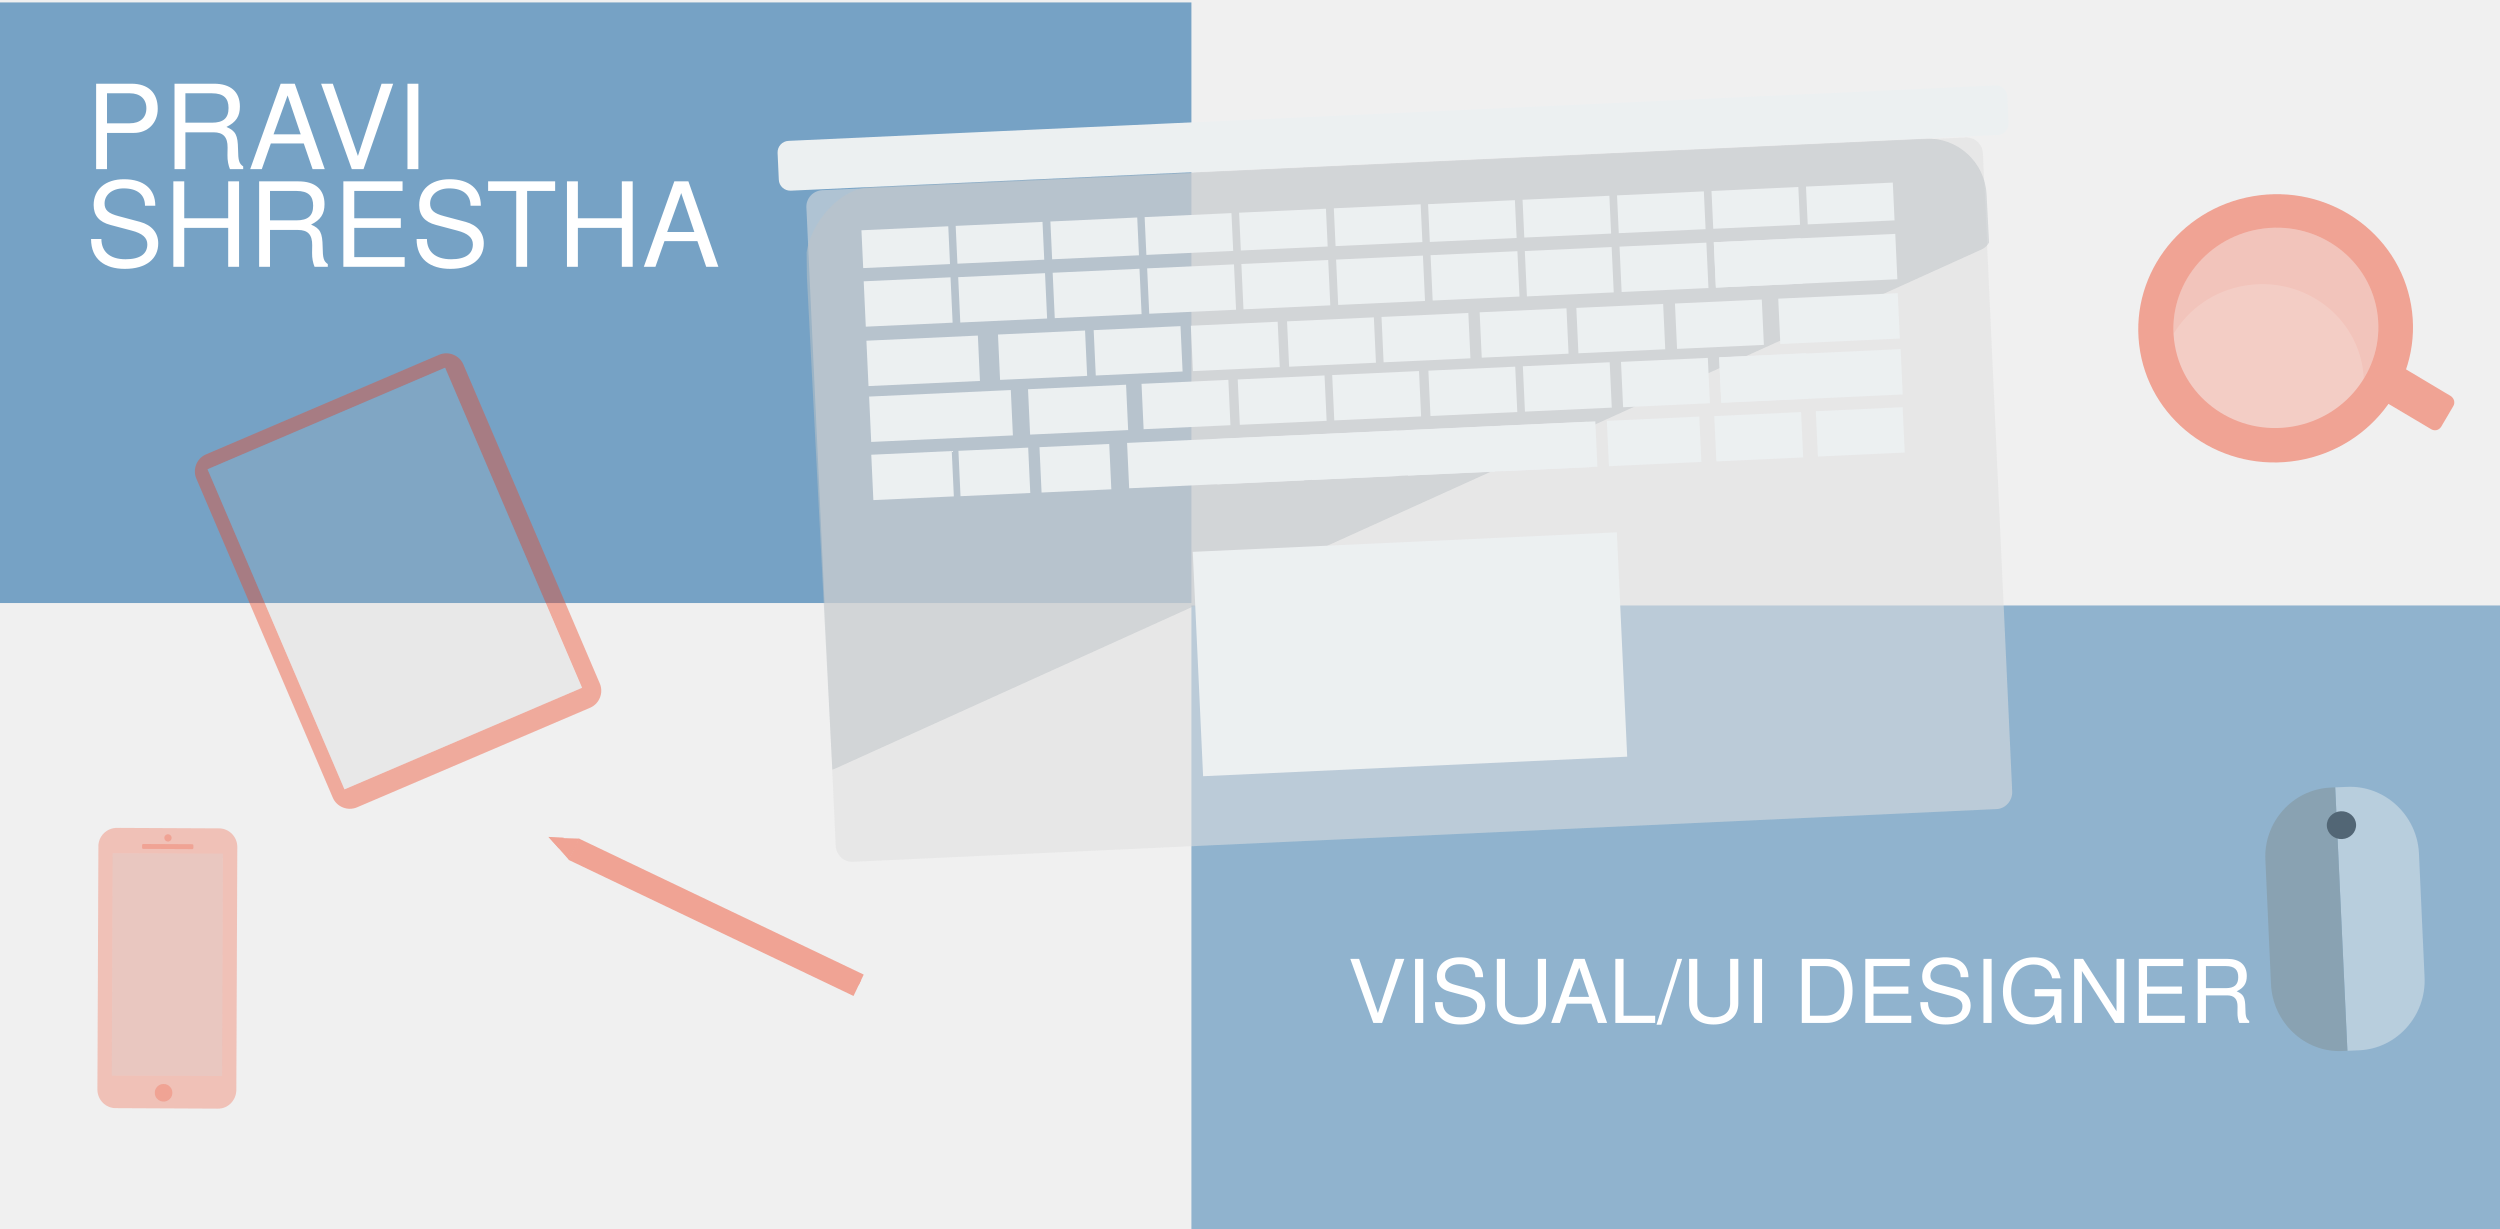
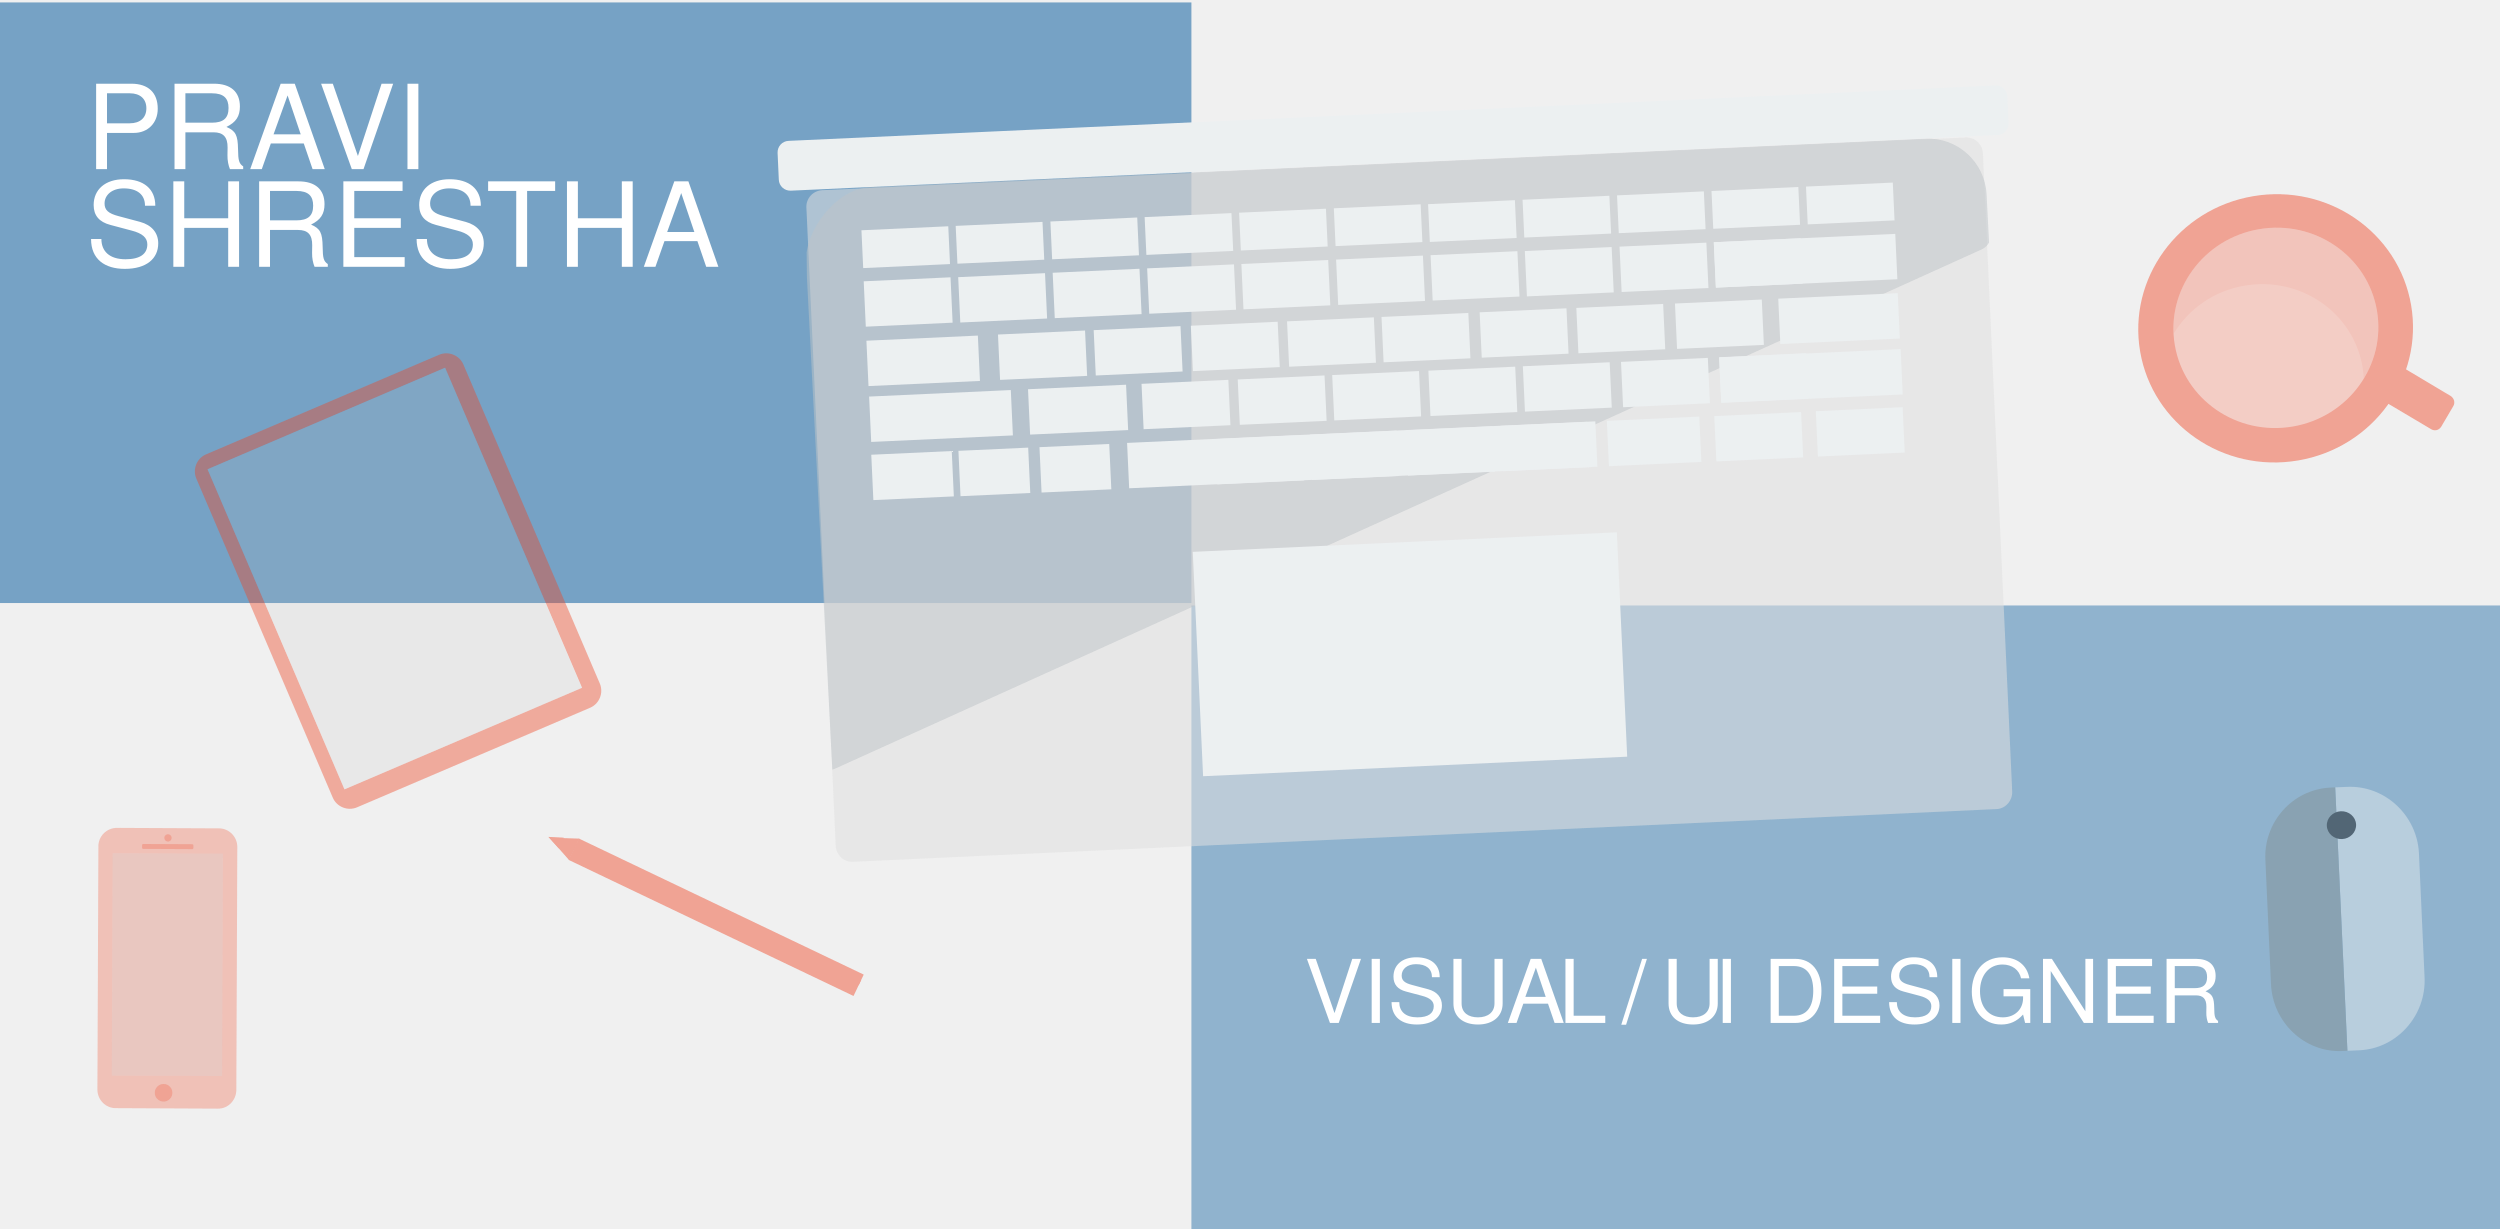
<svg xmlns="http://www.w3.org/2000/svg" xmlns:xlink="http://www.w3.org/1999/xlink" version="1.1" id="Layer_1" x="0px" y="0px" viewBox="0 0 1024 503" style="enable-background:new 0 0 1024 503;" xml:space="preserve">
  <style type="text/css">
	.st0{opacity:0.4;fill:#00579B;enable-background:new    ;}
	.st1{opacity:0.51;fill:#00579B;enable-background:new    ;}
	.st2{opacity:0.45;}
	.st3{fill:#EF4423;}
	.st4{opacity:0.5;fill:#FFFFFF;enable-background:new    ;}
	.st5{opacity:0.22;fill:#EF4423;enable-background:new    ;}
	.st6{opacity:0.41;}
	.st7{opacity:0.36;fill:#BEBCBD;}
	.st8{opacity:0.61;fill:#EF4423;enable-background:new    ;}
	.st9{opacity:0.27;fill:#BEBCBD;}
	.st10{fill:none;}
	.st11{fill:#FFFFFF;}
	.st12{font-family:'HelveticaNeue';}
	.st13{font-size:48px;}
	.st14{opacity:0.54;fill:#E0E0E0;enable-background:new    ;}
	.st15{opacity:0.52;enable-background:new    ;}
	.st16{clip-path:url(#SVGID_2_);fill:#BDC3C7;}
	.st17{fill:#ECF0F1;}
	.st18{opacity:0.43;}
	.st19{fill:#7F8C8D;}
	.st20{font-size:36px;}
+ 	.st21{letter-spacing:-2;}
</style>
  <g id="Layer_1_1_">
    <rect x="488" y="248" class="st0" width="536" height="257.7" />
    <rect y="1" class="st1" width="488" height="246" />
    <g class="st2">
      <ellipse transform="matrix(0.9857 -0.1685 0.1685 0.9857 -9.3377 158.9661)" class="st3" cx="932.1" cy="134.5" rx="56.3" ry="54.9" />
      <ellipse transform="matrix(0.9857 -0.1685 0.1685 0.9857 -9.2964 158.9903)" class="st4" cx="932.2" cy="134.3" rx="42" ry="41" />
      <path class="st5" d="M919.4,117c22.9-3.9,44.5,11,48.3,33.3c0.3,1.6,0.4,3.1,0.5,4.7c4.9-8,7.1-17.9,5.4-27.8    c-3.8-22.3-25.4-37.2-48.3-33.3c-21.3,3.6-36.2,22.3-35,42.8C896.4,126.6,906.8,119.1,919.4,117z" />
      <path class="st3" d="M1004.9,166.3l-5,8.5c-0.9,1.4-2.6,1.9-4.1,1l-25.6-15.2c-1.4-0.9-1.9-2.6-1-4.1l5-8.5c0.9-1.4,2.6-1.9,4.1-1    l25.5,15.2C1005.2,163.1,1005.7,164.9,1004.9,166.3z" />
    </g>
    <g class="st2">
      <g>
        <rect x="288.5" y="311" transform="matrix(0.431 -0.9024 0.9024 0.431 -172.0694 478.5229)" class="st3" width="9.7" height="129.3" />
        <rect x="292.7" y="310" transform="matrix(0.431 -0.9024 0.9024 0.431 -170.8663 478.3698)" class="st3" width="2.4" height="129.3" />
      </g>
      <polygon class="st3" points="237.3,343.5 233.1,352.3 225,343.1   " />
      <polygon class="st3" points="230.9,343.1 228.9,347.5 224.6,342.8   " />
    </g>
    <g class="st6">
      <path class="st3" d="M189.8,149.3c-1.6-3.8-6.1-5.6-9.9-4l-95.5,40.8c-3.8,1.6-5.6,6.1-4,9.9l55.9,130.7c1.6,3.8,6.1,5.6,9.9,4    l95.5-40.8c3.8-1.6,5.6-6.1,4-9.9L189.8,149.3z M238.4,281.7l-97.3,41.6L85,192.2l97.3-41.6L238.4,281.7z" />
      <rect x="108.8" y="165.7" transform="matrix(0.9195 -0.393 0.393 0.9195 -80.1159 82.6294)" class="st7" width="105.8" height="142.6" />
      <path class="st3" d="M193.2,309.6l-2.9,1.2c-0.9,0.4-2.1,0-2.5-1l-0.9-2.2c-0.4-0.9,0-2.1,1-2.5l2.9-1.2c0.9-0.4,2.1,0,2.5,1    l0.9,2.2C194.5,308.1,194.1,309.2,193.2,309.6z" />
    </g>
    <g class="st2">
      <path class="st8" d="M89.2,454.1l-41.8-0.2c-4.1,0-7.5-3.4-7.5-7.6l0.4-99.7c0-4.1,3.4-7.5,7.6-7.5l41.8,0.2    c4.1,0,7.5,3.4,7.5,7.6l-0.4,99.7C96.7,450.8,93.3,454.2,89.2,454.1z" />
      <rect x="23" y="372.6" transform="matrix(3.615123e-03 -1 1 3.615123e-03 -326.8969 462.2253)" class="st9" width="91.1" height="45.2" />
      <circle class="st3" cx="68.8" cy="343.2" r="1.5" />
      <circle class="st3" cx="67" cy="447.6" r="3.6" />
      <path class="st3" d="M78.8,347.8l-20.2-0.1c-0.2,0-0.4-0.2-0.4-0.4v-1.2c0-0.2,0.2-0.4,0.4-0.4l20.2,0.1c0.2,0,0.4,0.2,0.4,0.4    v1.2C79.2,347.6,79,347.8,78.8,347.8z" />
    </g>
  </g>
  <rect x="35" y="35" class="st10" width="294" height="115" />
  <text transform="matrix(1 0 0 1 35 69.2715)">
    <tspan x="0" y="0" class="st11 st12 st13">PRAVI </tspan>
    <tspan x="0" y="40" class="st11 st12 st13">SHRESTHA</tspan>
  </text>
  <g id="Layer_2">
    <g id="laptop_1_">
      <path class="st14" d="M817.7,331.4L349.4,353c-3.7,0.2-6.9-2.7-7.1-6.5L330.3,85c-0.2-3.7,2.7-6.9,6.5-7.1l468.3-21.6    c3.7-0.2,6.9,2.7,7.1,6.5l12,261.5C824.3,328,821.4,331.3,817.7,331.4z" />
      <g class="st15">
        <g>
          <defs>
            <path id="SVGID_1_" d="M811.8,102.1L341.9,314.9c-4.2,1.9-9-1.1-9-5.7l-2.8-229.5c-0.1-3.4,2.6-6.2,6-6.4l469-21.6       c3.4-0.2,6.3,2.4,6.6,5.7l3.7,38.3C815.7,98.4,814.2,101,811.8,102.1z" />
          </defs>
          <clipPath id="SVGID_2_">
            <use xlink:href="#SVGID_1_" style="overflow:visible;" />
          </clipPath>
          <path class="st16" d="M801.9,316.9l-435.6,22.6c-13.3,0.7-24.6-9.5-25.3-22.8l-10.8-209.2c-0.7-13.3,12.5-30.1,25.8-30.8      l432.4-19.9c13.3-0.7,24.6,9.5,25.3,22.8l11,212.1C825.4,304.9,815.2,316.1,801.9,316.9z" />
        </g>
      </g>
      <rect x="490.6" y="222" transform="matrix(0.9989 -4.601891e-02 4.601891e-02 0.9989 -11.7227 26.8603)" class="st17" width="173.9" height="92" />
      <g>
        <g>
          <rect x="740.1" y="75.6" transform="matrix(0.9989 -4.601891e-02 4.601891e-02 0.9989 -3.0345 34.9639)" class="st17" width="35.6" height="15.5" />
        </g>
        <g>
          <rect x="701.4" y="77.4" transform="matrix(0.9989 -4.601891e-02 4.601891e-02 0.9989 -3.1574 33.1867)" class="st17" width="35.6" height="15.5" />
        </g>
        <g>
          <rect x="662.7" y="79.2" transform="matrix(0.9989 -4.601891e-02 4.601891e-02 0.9989 -3.2803 31.4096)" class="st17" width="35.6" height="15.5" />
        </g>
        <g>
          <rect x="624" y="81" transform="matrix(0.9989 -4.601891e-02 4.601891e-02 0.9989 -3.4035 29.6278)" class="st17" width="35.6" height="15.5" />
        </g>
        <g>
          <rect x="585.3" y="82.8" transform="matrix(0.9989 -4.601891e-02 4.601891e-02 0.9989 -3.5265 27.8507)" class="st17" width="35.6" height="15.5" />
        </g>
        <g>
          <rect x="546.7" y="84.5" transform="matrix(0.9989 -4.601891e-02 4.601891e-02 0.9989 -3.6494 26.0735)" class="st17" width="35.6" height="15.5" />
        </g>
        <g>
          <rect x="507.9" y="86.3" transform="matrix(0.9989 -4.601891e-02 4.601891e-02 0.9989 -3.7726 24.2918)" class="st17" width="35.6" height="15.5" />
        </g>
        <g>
          <rect x="469.2" y="88.1" transform="matrix(0.9989 -4.601891e-02 4.601891e-02 0.9989 -3.8955 22.5146)" class="st17" width="35.6" height="15.5" />
        </g>
        <g>
          <rect x="430.6" y="89.9" transform="matrix(0.9989 -4.601891e-02 4.601891e-02 0.9989 -4.0184 20.7374)" class="st17" width="35.6" height="15.5" />
        </g>
        <g>
          <rect x="391.8" y="91.7" transform="matrix(0.9989 -4.601891e-02 4.601891e-02 0.9989 -4.1417 18.9557)" class="st17" width="35.6" height="15.5" />
        </g>
        <g>
          <rect x="353.2" y="93.5" transform="matrix(0.9989 -4.601891e-02 4.601891e-02 0.9989 -4.2646 17.1785)" class="st17" width="35.6" height="15.5" />
        </g>
      </g>
      <g>
        <g>
          <rect x="702.4" y="97.5" transform="matrix(0.9989 -4.601891e-02 4.601891e-02 0.9989 -4.1313 34.1492)" class="st17" width="74.4" height="18.6" />
        </g>
        <g>
          <rect x="702.4" y="98.4" transform="matrix(0.9989 -4.601891e-02 4.601891e-02 0.9989 -4.1929 33.2583)" class="st17" width="35.6" height="18.6" />
        </g>
        <g>
          <rect x="663.8" y="100.2" transform="matrix(0.9989 -4.601891e-02 4.601891e-02 0.9989 -4.3158 31.4812)" class="st17" width="35.6" height="18.6" />
        </g>
        <g>
          <rect x="625" y="102" transform="matrix(0.9989 -4.601891e-02 4.601891e-02 0.9989 -4.4391 29.6994)" class="st17" width="35.6" height="18.6" />
        </g>
        <g>
          <rect x="586.4" y="103.7" transform="matrix(0.9989 -4.601891e-02 4.601891e-02 0.9989 -4.562 27.9223)" class="st17" width="35.6" height="18.6" />
        </g>
        <g>
          <rect x="547.7" y="105.5" transform="matrix(0.9989 -4.601891e-02 4.601891e-02 0.9989 -4.6849 26.1451)" class="st17" width="35.6" height="18.6" />
        </g>
        <g>
          <rect x="508.9" y="107.3" transform="matrix(0.9989 -4.601891e-02 4.601891e-02 0.9989 -4.8081 24.3634)" class="st17" width="35.6" height="18.6" />
        </g>
        <g>
          <rect x="470.3" y="109.1" transform="matrix(0.9989 -4.601891e-02 4.601891e-02 0.9989 -4.931 22.5862)" class="st17" width="35.6" height="18.6" />
        </g>
        <g>
          <rect x="431.6" y="110.9" transform="matrix(0.9989 -4.601891e-02 4.601891e-02 0.9989 -5.0539 20.8091)" class="st17" width="35.6" height="18.6" />
        </g>
        <g>
          <rect x="392.9" y="112.7" transform="matrix(0.9989 -4.601891e-02 4.601891e-02 0.9989 -5.1772 19.0273)" class="st17" width="35.6" height="18.6" />
        </g>
        <g>
          <rect x="354.2" y="114.4" transform="matrix(0.9989 -4.601891e-02 4.601891e-02 0.9989 -5.3001 17.2501)" class="st17" width="35.6" height="18.6" />
        </g>
      </g>
      <g>
        <g>
          <rect x="728.8" y="121.2" transform="matrix(0.9989 -4.601891e-02 4.601891e-02 0.9989 -5.2072 34.805)" class="st17" width="49" height="18.6" />
        </g>
        <g>
          <rect x="686.5" y="123.5" transform="matrix(0.9989 -4.601891e-02 4.601891e-02 0.9989 -5.3631 32.5503)" class="st17" width="35.6" height="18.6" />
        </g>
        <g>
          <rect x="646.1" y="125.3" transform="matrix(0.9989 -4.601891e-02 4.601891e-02 0.9989 -5.4914 30.695)" class="st17" width="35.6" height="18.6" />
        </g>
        <g>
          <rect x="606.5" y="127.1" transform="matrix(0.9989 -4.601891e-02 4.601891e-02 0.9989 -5.6175 28.872)" class="st17" width="35.6" height="18.6" />
        </g>
        <g>
          <rect x="566.3" y="129" transform="matrix(0.9989 -4.601891e-02 4.601891e-02 0.9989 -5.7452 27.0259)" class="st17" width="35.6" height="18.6" />
        </g>
        <g>
          <rect x="527.6" y="130.8" transform="matrix(0.9989 -4.601891e-02 4.601891e-02 0.9989 -5.8681 25.2488)" class="st17" width="35.6" height="18.6" />
        </g>
        <g>
          <rect x="488.2" y="132.6" transform="matrix(0.9989 -4.601891e-02 4.601891e-02 0.9989 -5.9936 23.4349)" class="st17" width="35.6" height="18.6" />
        </g>
        <g>
          <rect x="448.4" y="134.4" transform="matrix(0.9989 -4.601891e-02 4.601891e-02 0.9989 -6.12 21.6072)" class="st17" width="35.6" height="18.6" />
        </g>
        <g>
          <rect x="409.2" y="136.2" transform="matrix(0.9989 -4.601891e-02 4.601891e-02 0.9989 -6.2446 19.8048)" class="st17" width="35.7" height="18.6" />
        </g>
        <g>
          <rect x="355.3" y="138.5" transform="matrix(0.9989 -4.601891e-02 4.601891e-02 0.9989 -6.3999 17.5592)" class="st17" width="45.7" height="18.6" />
        </g>
      </g>
      <g>
        <g>
          <rect x="704.6" y="144.7" transform="matrix(0.9989 -4.601891e-02 4.601891e-02 0.9989 -6.2988 34.2991)" class="st17" width="74.4" height="18.6" />
        </g>
        <g>
          <rect x="704.6" y="145.5" transform="matrix(0.9989 -4.601891e-02 4.601891e-02 0.9989 -6.3604 33.4083)" class="st17" width="35.6" height="18.6" />
        </g>
        <g>
          <rect x="664.4" y="147.4" transform="matrix(0.9989 -4.601891e-02 4.601891e-02 0.9989 -6.4881 31.5622)" class="st17" width="35.6" height="18.6" />
        </g>
        <g>
          <rect x="624.2" y="149.2" transform="matrix(0.9989 -4.601891e-02 4.601891e-02 0.9989 -6.6161 29.7116)" class="st17" width="35.6" height="18.6" />
        </g>
        <g>
          <rect x="585.5" y="151" transform="matrix(0.9989 -4.601891e-02 4.601891e-02 0.9989 -6.739 27.9344)" class="st17" width="35.6" height="18.6" />
        </g>
        <g>
          <rect x="546.1" y="152.8" transform="matrix(0.9989 -4.601891e-02 4.601891e-02 0.9989 -6.8645 26.1205)" class="st17" width="35.6" height="18.6" />
        </g>
        <g>
          <rect x="507.4" y="154.6" transform="matrix(0.9989 -4.601891e-02 4.601891e-02 0.9989 -6.9874 24.3434)" class="st17" width="35.6" height="18.6" />
        </g>
        <g>
          <rect x="468" y="156.4" transform="matrix(0.9989 -4.601891e-02 4.601891e-02 0.9989 -7.1128 22.5295)" class="st17" width="35.6" height="18.6" />
        </g>
        <g>
          <rect x="421.5" y="158.5" transform="matrix(0.9989 -4.601891e-02 4.601891e-02 0.9989 -7.2532 20.4998)" class="st17" width="40.2" height="18.6" />
        </g>
        <g>
          <rect x="356.4" y="161.1" transform="matrix(0.9989 -4.601891e-02 4.601891e-02 0.9989 -7.4319 17.9167)" class="st17" width="58.1" height="18.6" />
        </g>
      </g>
      <g>
        <g>
          <rect x="744.2" y="167.6" transform="matrix(0.9989 -4.601891e-02 4.601891e-02 0.9989 -7.3357 35.2521)" class="st17" width="35.6" height="18.6" />
        </g>
        <g>
          <rect x="702.6" y="169.6" transform="matrix(0.9989 -4.601891e-02 4.601891e-02 0.9989 -7.4678 33.3418)" class="st17" width="35.6" height="18.6" />
        </g>
        <g>
          <rect x="658.6" y="171.5" transform="matrix(0.9989 -4.601891e-02 4.601891e-02 0.9989 -7.6042 31.3695)" class="st17" width="37.9" height="18.6" />
        </g>
        <g>
          <rect x="615" y="173.6" transform="matrix(0.9989 -4.601891e-02 4.601891e-02 0.9989 -7.7463 29.3145)" class="st17" width="35.6" height="18.6" />
        </g>
        <g>
          <rect x="576.3" y="175.4" transform="matrix(0.9989 -4.601891e-02 4.601891e-02 0.9989 -7.8692 27.5373)" class="st17" width="35.6" height="18.6" />
        </g>
        <g>
          <rect x="536.9" y="177.2" transform="matrix(0.9989 -4.601891e-02 4.601891e-02 0.9989 -7.9947 25.7234)" class="st17" width="35.6" height="18.6" />
        </g>
        <g>
          <rect x="498.2" y="179" transform="matrix(0.9989 -4.601891e-02 4.601891e-02 0.9989 -8.1176 23.9463)" class="st17" width="35.6" height="18.6" />
        </g>
        <g>
          <rect x="462" y="177" transform="matrix(0.9989 -4.601891e-02 4.601891e-02 0.9989 -7.9842 25.875)" class="st17" width="192" height="18.6" />
        </g>
        <g>
          <rect x="393" y="184" transform="matrix(0.9989 -4.601891e-02 4.601891e-02 0.9989 -8.4632 18.95)" class="st17" width="28.6" height="18.6" />
        </g>
        <g>
          <rect x="426.2" y="182.5" transform="matrix(0.9989 -4.601891e-02 4.601891e-02 0.9989 -8.3577 20.4746)" class="st17" width="28.6" height="18.6" />
        </g>
        <g>
          <rect x="357.3" y="185.5" transform="matrix(0.9989 -4.601891e-02 4.601891e-02 0.9989 -8.5699 17.4071)" class="st17" width="33" height="18.6" />
        </g>
      </g>
      <path class="st17" d="M818.2,55.3L323.9,78.1c-2.6,0.1-4.8-1.9-4.9-4.5l-0.5-11c-0.1-2.6,1.9-4.8,4.5-4.9L817.3,35    c2.6-0.1,4.8,1.9,4.9,4.5l0.5,11C822.8,53,820.8,55.2,818.2,55.3z" />
    </g>
    <g id="mouse_2_" class="st18">
      <path class="st17" d="M961.4,322.3l-4.9,0.2l5,107.9l4.9-0.2c15.5-0.7,27.5-14.4,26.7-30l-2.3-50.8    C990,334,976.9,321.6,961.4,322.3z" />
      <path class="st19" d="M954.4,322.6l2.1-0.1l5,107.9l-2.1,0.1c-15.5,0.7-28.5-11.8-29.2-27.4l-2.3-50.8    C927.1,336.9,938.9,323.4,954.4,322.6z" />
      <ellipse transform="matrix(0.9989 -4.601891e-02 4.601891e-02 0.9989 -14.5404 44.4942)" cx="959.1" cy="338" rx="6" ry="5.7" />
    </g>
  </g>
  <g>
-     <text transform="matrix(1 0 0 1 552 419)" class="st11 st12 st20">VISUAL/UI DESIGNER </text>
+     <text transform="matrix(1 0 0 1 534.2323 419)">
+       <tspan x="0" y="0" class="st11 st12 st20">VISUA</tspan>
+       <tspan x="104.1" y="0" class="st11 st12 st20 st21">L / U</tspan>
+       <tspan x="167.8" y="0" class="st11 st12 st20">I DESIGNER </tspan>
+     </text>
  </g>
</svg>
